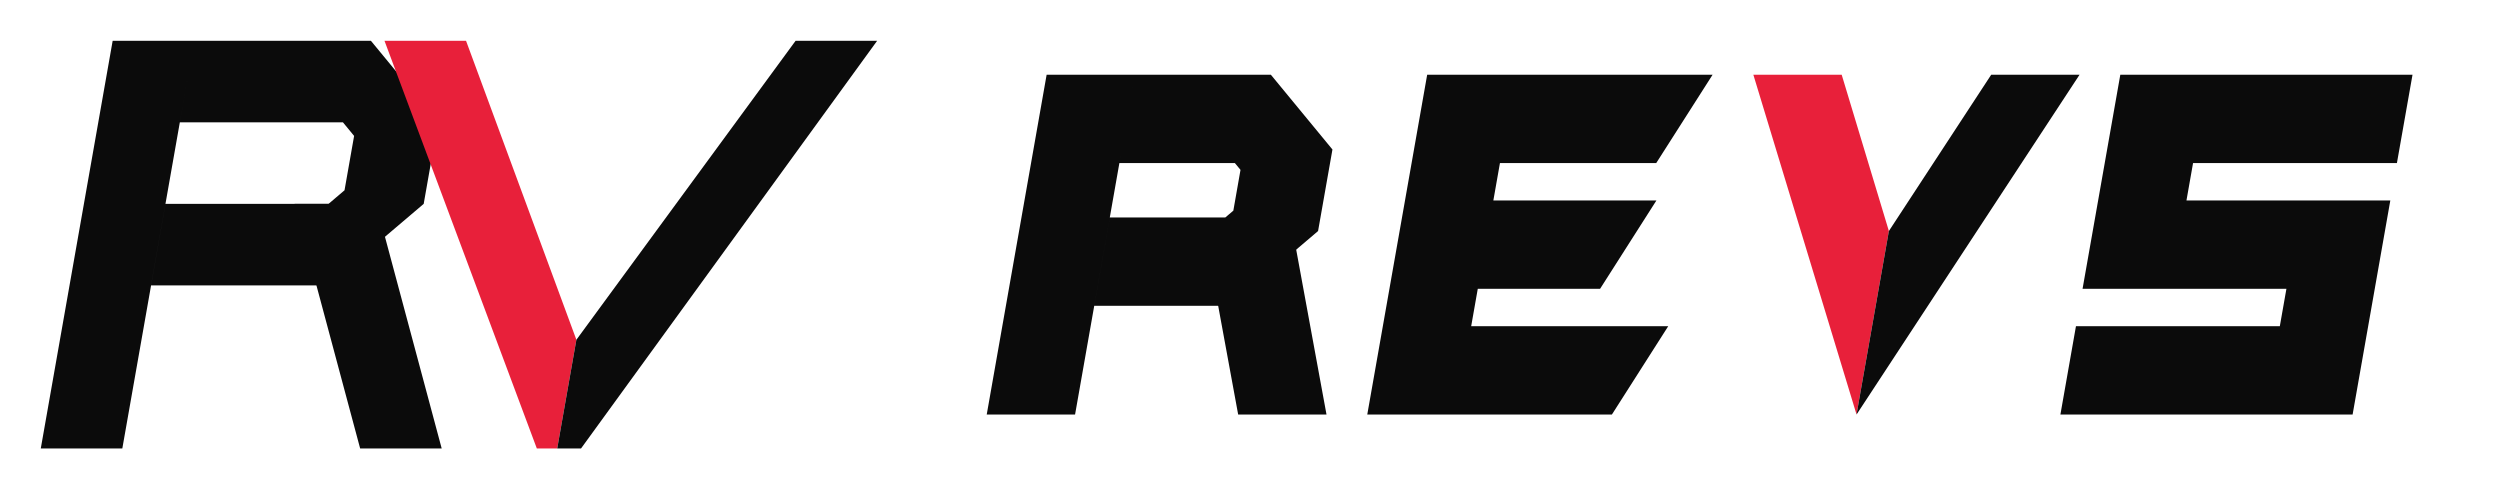
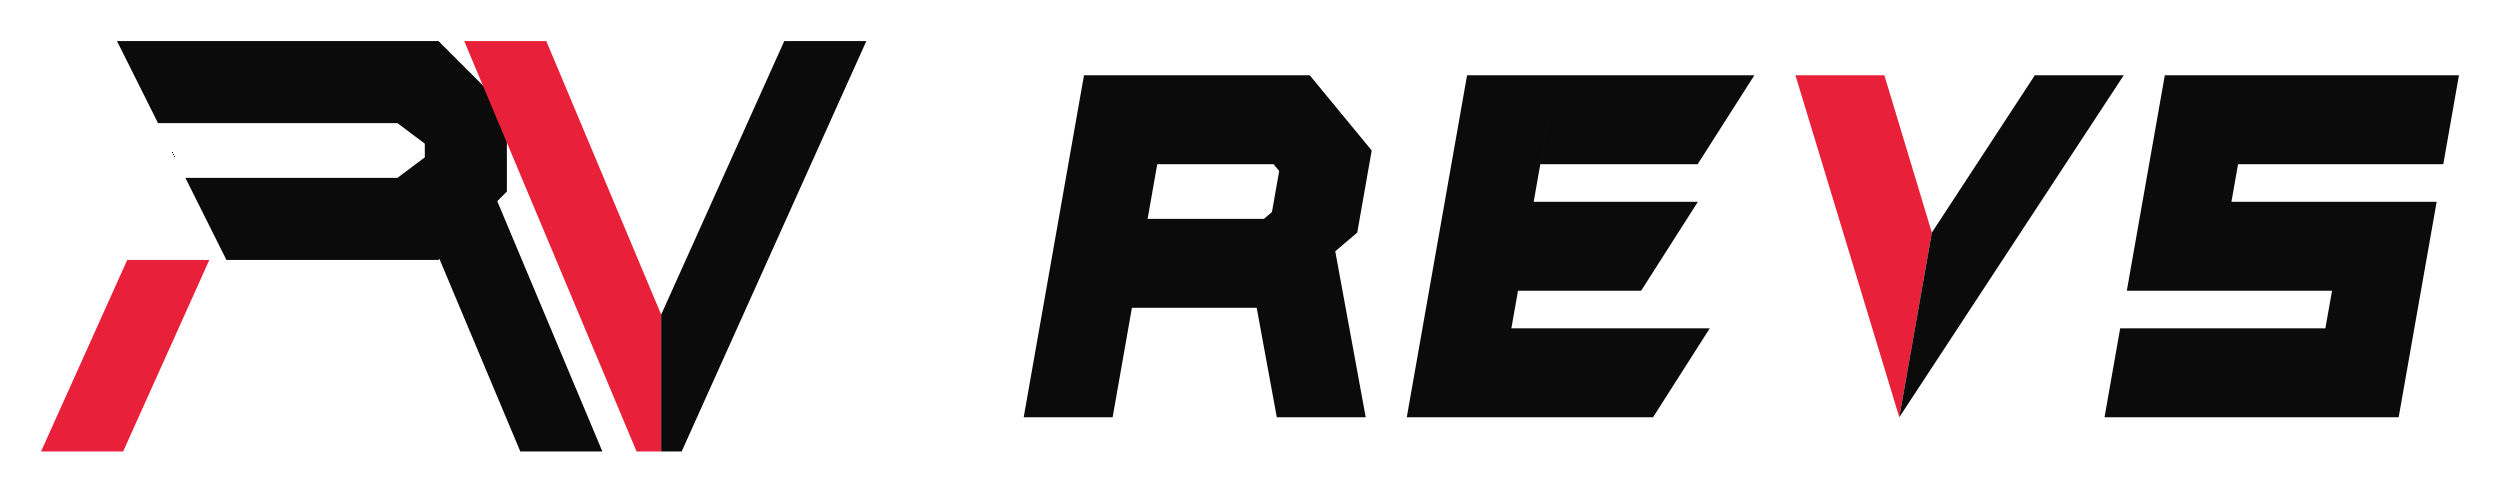
- <svg xmlns="http://www.w3.org/2000/svg" viewBox="0 0 735.79 144" width="735.79" height="144">
-   <path fill="#0B0B0B" fill-rule="evenodd" d="M33.16,12 L57.16,12 L36,132 L12,132 Z M57.16,12 L109.16,12 L128.93,36 L124.7,60 L96.46,84 L44.46,84 Z M52.93,36 L100.93,36 L104.22,40 L101.4,56 L96.7,60 L48.7,60 Z" />
-   <path fill="#0B0B0B" d="M86.7,60 L110.7,60 L130,132 L106,132 Z" />
-   <path fill="#E8203A" d="M113.16,12 L137.16,12 L169.64,100 L164,132 L158,132 Z" />
-   <path fill="#0B0B0B" d="M169.64,100 L234.16,12 L258.16,12 L171,132 L164,132 Z" />
-   <path fill="#0B0B0B" fill-rule="evenodd" d="M308.04,22 L334.04,22 L316.41,122 L290.41,122 Z M334.04,22 L374.04,22 L392.16,44 L387.93,68 L362.05,90 L322.05,90 Z M329.45,48 L363.45,48 L365.1,50 L362.99,62 L360.63,64 L326.63,64 Z" />
-   <path fill="#0B0B0B" d="M355.22,72 L381.22,72 L390.41,122 L364.41,122 Z" />
-   <path fill="#0B0B0B" d="M420.04,22 L446.04,22 L428.41,122 L402.41,122 Z M446.04,22 L504.04,22 L487.45,48 L441.45,48 Z M439.51,59 L487.51,59 L470.93,85 L434.93,85 Z M432.99,96 L490.99,96 L474.41,122 L428.41,122 Z" />
-   <path fill="#E8203A" d="M516.04,22 L542.04,22 L555.93,68 L546.41,122 Z" />
-   <path fill="#0B0B0B" d="M555.93,68 L586.04,22 L612.04,22 L546.41,122 Z" />
-   <path fill="#0B0B0B" d="M624.04,22 L710.04,22 L705.45,48 L645.45,48 L643.51,59 L703.51,59 L692.41,122 L606.41,122 L610.99,96 L670.99,96 L672.93,85 L612.93,85 Z" />
+ <svg xmlns="http://www.w3.org/2000/svg" viewBox="0 0 730.93 144" width="730.93" height="144">
+   <path fill="#E8203A" d="M37.2,76 L61.2,76 L36,132 L12,132 Z" />
+   <path fill="#0B0B0B" fill-rule="evenodd" d="M34.2,12 L128.2,12 L148.2,32 L148.2,56 L128.2,76 L66.2,76 Z M46.2,36 L116.2,36 L124.2,42 L124.2,46 L116.2,52 L54.2,52 Z" />
+   <path fill="#0B0B0B" d="M120.2,56 L144.2,56 L176.12,132 L152.12,132 Z" />
+   <path fill="#E8203A" d="M135.72,12 L159.72,12 L193.31,91.98 L193.31,132 L186.12,132 Z" />
+   <path fill="#0B0B0B" d="M193.31,91.98 L229.3,12 L253.3,12 L199.3,132 L193.31,132 Z" />
+   <path fill="#0B0B0B" fill-rule="evenodd" d="M316.93,22 L342.93,22 L325.3,122 L299.3,122 Z M342.93,22 L382.93,22 L401.05,44 L396.82,68 L370.94,90 L330.94,90 Z M338.35,48 L372.35,48 L374,50 L371.88,62 L369.53,64 L335.53,64 Z" />
+   <path fill="#0B0B0B" d="M364.12,72 L390.12,72 L399.3,122 L373.3,122 Z" />
+   <path fill="#0B0B0B" d="M428.93,22 L454.93,22 L437.3,122 L411.3,122 Z M454.93,22 L512.93,22 L496.35,48 L450.35,48 Z M448.41,59 L496.41,59 L479.82,85 L443.82,85 Z M441.88,96 L499.88,96 L483.3,122 L437.3,122 Z" />
+   <path fill="#E8203A" d="M524.93,22 L550.93,22 L564.82,68 L555.3,122 Z" />
+   <path fill="#0B0B0B" d="M564.82,68 L594.93,22 L620.93,22 L555.3,122 Z" />
+   <path fill="#0B0B0B" d="M632.93,22 L718.93,22 L714.35,48 L654.35,48 L652.41,59 L712.41,59 L701.3,122 L615.3,122 L619.88,96 L679.88,96 L681.82,85 L621.82,85 Z" />
</svg>
